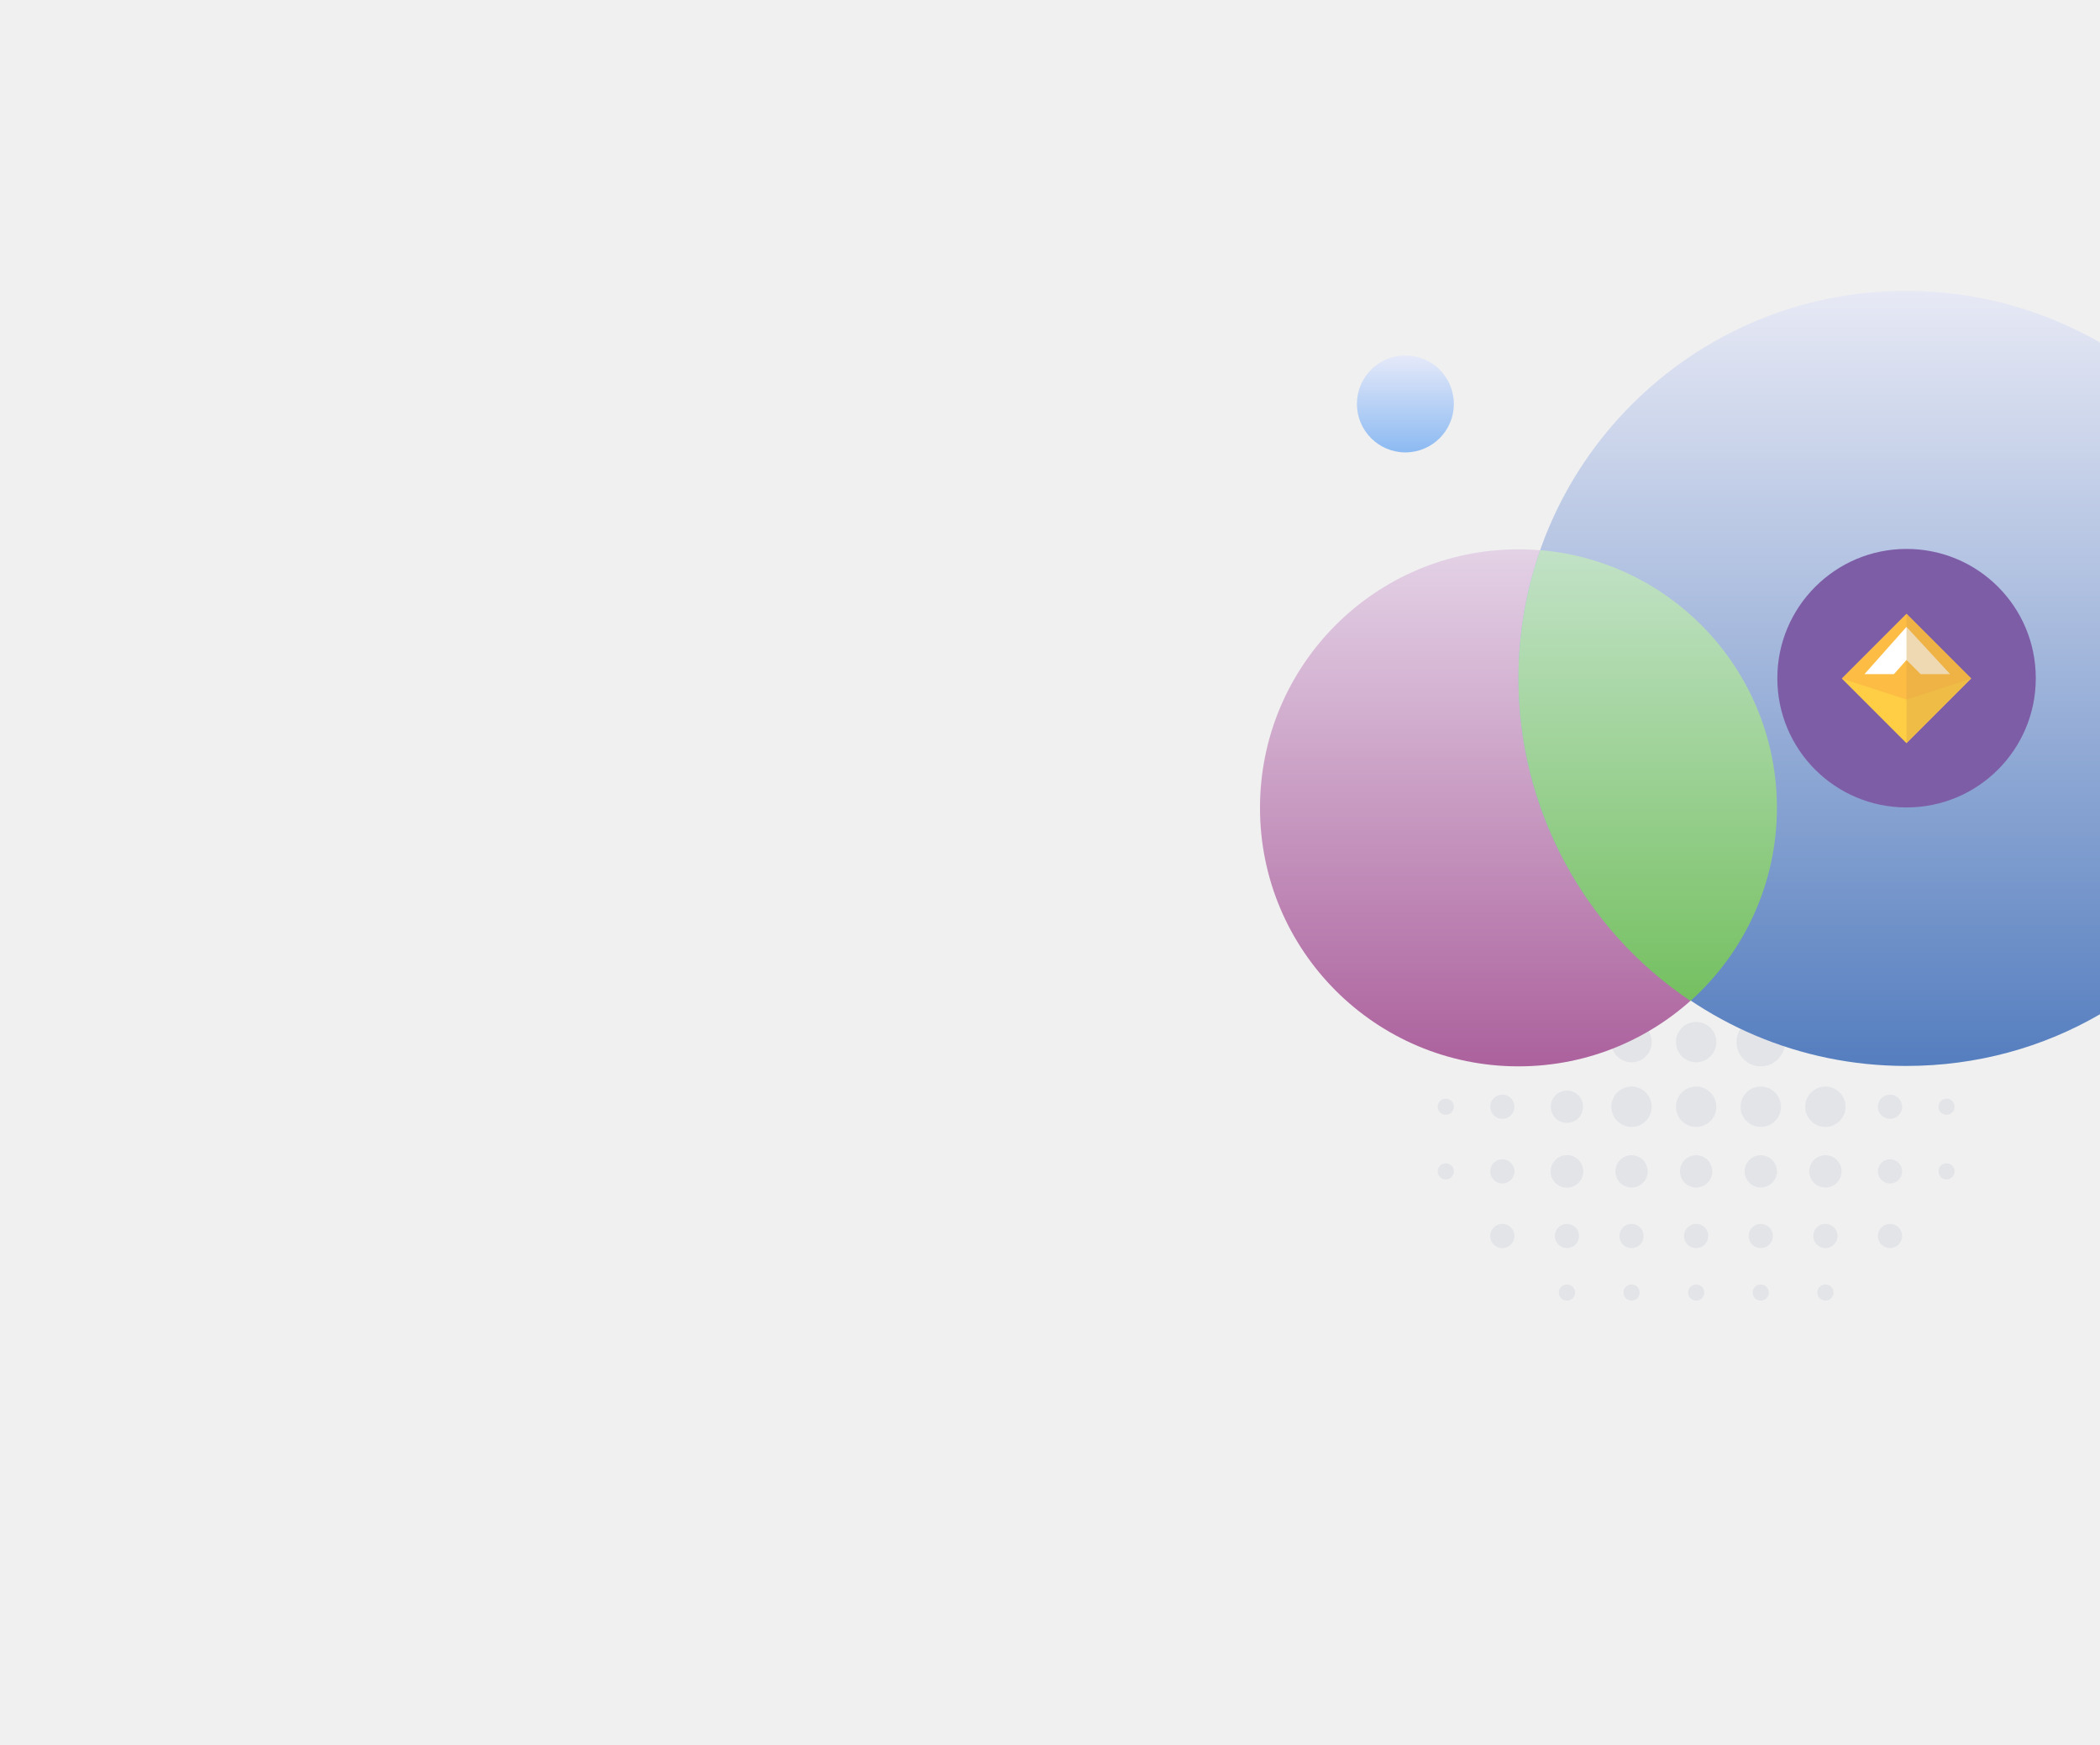
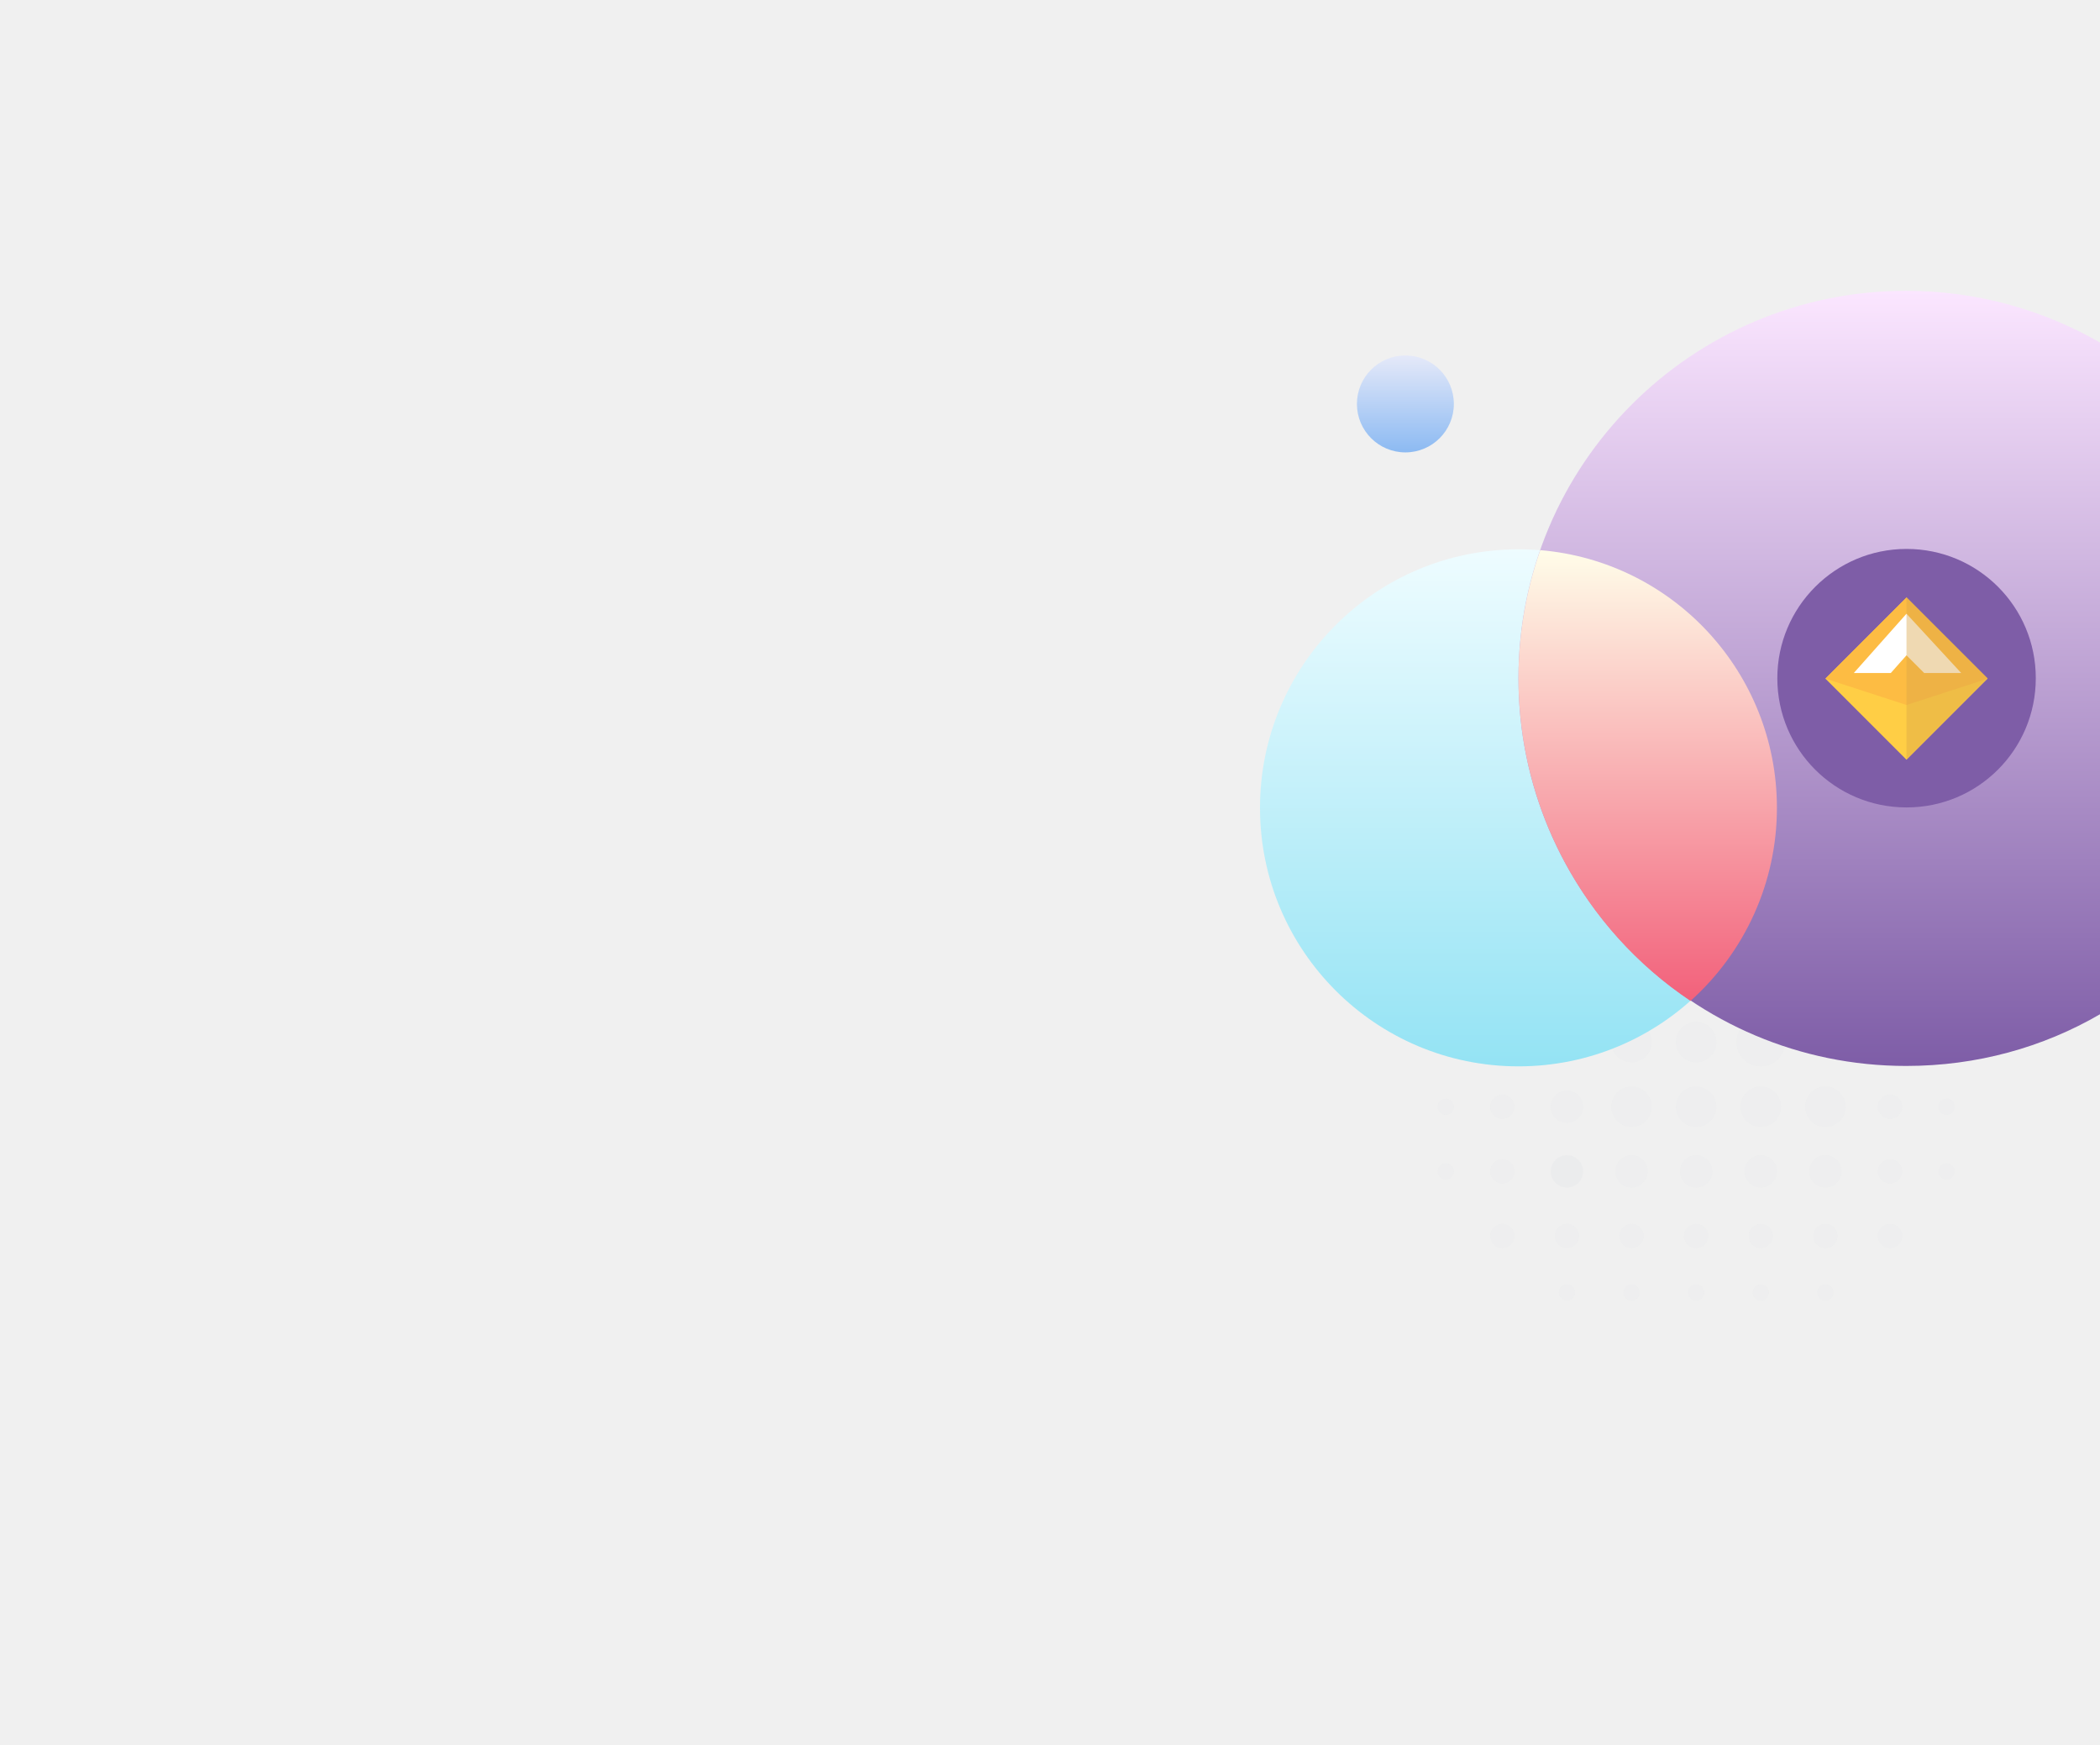
- <svg xmlns="http://www.w3.org/2000/svg" width="520" height="432" viewBox="0 0 520 432">
-   <style type="text/css">
- 	.st0{opacity:0.2;}
- 	.st1{fill:#A9B5C7;}
- 	.st2{fill:url(#Ellipse_125_1_);}
- 	.st3{fill:url(#Ellipse_127_1_);}
- 	.st4{fill:url(#Ellipse_126_1_);}
- 	.st5{fill:url(#Intersection_3_1_);}
- 	.st6{fill:#7E5DA7;}
- 	.st7{fill:#FFCE45;}
- 	.st8{fill:#FDBC43;}
- 	.st9{fill:#FFFFFF;}
- 	.st10{opacity:0.42;fill:#D8A448;enable-background:new    ;}
- </style>
-   <g>
-     <g id="bg_tile_sai" transform="translate(-104 -640)">
-       <g id="Group_1238" transform="translate(84 18)" class="st0">
-         <circle id="Ellipse_112" class="st1" cx="392" cy="912" r="3" />
-         <circle id="Ellipse_145" class="st1" cx="488" cy="912" r="3" />
-         <circle id="Ellipse_147" class="st1" cx="488" cy="896" r="3" />
-         <circle id="Ellipse_113" class="st1" cx="392" cy="896" r="3" />
-         <circle id="Ellipse_114" class="st1" cx="392" cy="880" r="3" />
-         <circle id="Ellipse_115" class="st1" cx="392" cy="864" r="3" />
-         <circle id="Ellipse_116" class="st1" cx="392" cy="848" r="3" />
-         <circle id="Ellipse_112-2" class="st1" cx="378" cy="912" r="2" />
-         <circle id="Ellipse_113-2" class="st1" cx="378" cy="896" r="2" />
-         <circle id="Ellipse_114-2" class="st1" cx="378" cy="880" r="2" />
-         <circle id="Ellipse_115-2" class="st1" cx="378" cy="864" r="2" />
-         <circle id="Ellipse_116-2" class="st1" cx="378" cy="848" r="2" />
-         <circle id="Ellipse_112-3" class="st1" cx="408" cy="912" r="4" />
-         <circle id="Ellipse_113-3" class="st1" cx="408" cy="896" r="4" />
-         <circle id="Ellipse_114-3" class="st1" cx="408" cy="880" r="4" />
-         <circle id="Ellipse_115-3" class="st1" cx="408" cy="864" r="4" />
-         <circle id="Ellipse_116-3" class="st1" cx="408" cy="848" r="4" />
-         <circle id="Ellipse_112-4" class="st1" cx="472" cy="928" r="3" />
-         <circle id="Ellipse_146" class="st1" cx="488" cy="928" r="3" />
-         <circle id="Ellipse_113-4" class="st1" cx="456" cy="928" r="3" />
-         <circle id="Ellipse_114-4" class="st1" cx="440" cy="928" r="3" />
-         <circle id="Ellipse_115-4" class="st1" cx="424" cy="928" r="3" />
-         <circle id="Ellipse_116-4" class="st1" cx="408" cy="928" r="3" />
-         <circle id="Ellipse_136" class="st1" cx="392" cy="928" r="3" />
-         <circle id="Ellipse_112-5" class="st1" cx="472" cy="942" r="2" />
-         <circle id="Ellipse_144" class="st1" cx="502" cy="912" r="2" />
-         <circle id="Ellipse_148" class="st1" cx="502" cy="896" r="2" />
-         <circle id="Ellipse_113-5" class="st1" cx="456" cy="942" r="2" />
-         <circle id="Ellipse_114-5" class="st1" cx="440" cy="942" r="2" />
-         <circle id="Ellipse_115-5" class="st1" cx="424" cy="942" r="2" />
-         <circle id="Ellipse_116-5" class="st1" cx="408" cy="942" r="2" />
-         <circle id="Ellipse_112-6" class="st1" cx="472" cy="912" r="4" />
-         <circle id="Ellipse_113-6" class="st1" cx="456" cy="912" r="4" />
-         <circle id="Ellipse_114-6" class="st1" cx="440" cy="912" r="4" />
-         <circle id="Ellipse_115-6" class="st1" cx="424" cy="912" r="4" />
-         <circle id="Ellipse_137" class="st1" cx="424" cy="896" r="5" />
-         <circle id="Ellipse_138" class="st1" cx="440" cy="896" r="5" />
-         <circle id="Ellipse_140" class="st1" cx="456" cy="896" r="5" />
-         <circle id="Ellipse_141" class="st1" cx="472" cy="896" r="5" />
-         <circle id="Ellipse_139" class="st1" cx="424" cy="880" r="5" />
-         <circle id="Ellipse_142" class="st1" cx="440" cy="880" r="5" />
-         <circle id="Ellipse_143" class="st1" cx="456" cy="880" r="6" />
-         <circle id="Ellipse_116-6" class="st1" cx="408" cy="912" r="4" />
-       </g>
-       <linearGradient id="Ellipse_125_1_" gradientUnits="userSpaceOnUse" x1="202.367" y1="1271.085" x2="202.367" y2="1272.085" gradientTransform="matrix(128 0 0 -128 -25423 163602.891)">
-         <stop offset="0" style="stop-color:#AC629D" />
-         <stop offset="1" style="stop-color:#E4D3E7" />
-       </linearGradient>
-       <circle id="Ellipse_125" class="st2" cx="480" cy="840" r="64" />
-       <linearGradient id="Ellipse_127_1_" gradientUnits="userSpaceOnUse" x1="201.953" y1="1272.687" x2="201.953" y2="1273.687" gradientTransform="matrix(192 0 0 -192 -38223 245259.828)">
-         <stop offset="0" style="stop-color:#557EBF" />
-         <stop offset="1" style="stop-color:#E7E9F5" />
-       </linearGradient>
-       <path id="Ellipse_127" class="st3" d="M576,712c17.5,0,33.9,4.7,48,12.8l0,0v166.3l0,0c-14.1,8.2-30.5,12.8-48,12.8    c-53,0-96-43-96-96S523,712,576,712z" />
-       <linearGradient id="Ellipse_126_1_" gradientUnits="userSpaceOnUse" x1="206.125" y1="1250.265" x2="206.125" y2="1251.265" gradientTransform="matrix(24 0 0 -24 -4495 30758.354)">
-         <stop offset="0" style="stop-color:#8CBAF2" />
-         <stop offset="1" style="stop-color:#E5E9F9" />
-       </linearGradient>
-       <circle id="Ellipse_126" class="st4" cx="452" cy="740" r="12" />
-       <linearGradient id="Intersection_3_1_" gradientUnits="userSpaceOnUse" x1="203.234" y1="1270.377" x2="203.234" y2="1271.377" gradientTransform="matrix(64.0001 0 0 -111.555 -12495.021 142604.656)">
-         <stop offset="0" style="stop-color:#75C061" />
-         <stop offset="1" style="stop-color:#C2E2C7" />
-       </linearGradient>
-       <path id="Intersection_3" class="st5" d="M480,808c0-10.8,1.8-21.6,5.4-31.8C518.5,779,544,806.7,544,840    c0,18.3-7.8,35.6-21.4,47.8C496,870,480,840,480,808z" />
-     </g>
+ <svg xmlns="http://www.w3.org/2000/svg" width="520" height="432" viewBox="0 0 520 432" fill="none">
+   <g opacity="0.2">
+     <path opacity="0.2" d="M372 293C373.657 293 375 291.657 375 290C375 288.343 373.657 287 372 287C370.343 287 369 288.343 369 290C369 291.657 370.343 293 372 293Z" fill="#A9B5C7" />
+     <path opacity="0.2" d="M468 293C469.657 293 471 291.657 471 290C471 288.343 469.657 287 468 287C466.343 287 465 288.343 465 290C465 291.657 466.343 293 468 293Z" fill="#A9B5C7" />
+     <path opacity="0.2" d="M468 277C469.657 277 471 275.657 471 274C471 272.343 469.657 271 468 271C466.343 271 465 272.343 465 274C465 275.657 466.343 277 468 277Z" fill="#A9B5C7" />
+     <path opacity="0.2" d="M372 277C373.657 277 375 275.657 375 274C375 272.343 373.657 271 372 271C370.343 271 369 272.343 369 274C369 275.657 370.343 277 372 277Z" fill="#A9B5C7" />
+     <path opacity="0.2" d="M372 261C373.657 261 375 259.657 375 258C375 256.343 373.657 255 372 255C370.343 255 369 256.343 369 258C369 259.657 370.343 261 372 261Z" fill="#A9B5C7" />
+     <path opacity="0.2" d="M372 245C373.657 245 375 243.657 375 242C375 240.343 373.657 239 372 239C370.343 239 369 240.343 369 242C369 243.657 370.343 245 372 245Z" fill="#A9B5C7" />
+     <path opacity="0.2" d="M372 229C373.657 229 375 227.657 375 226C375 224.343 373.657 223 372 223C370.343 223 369 224.343 369 226C369 227.657 370.343 229 372 229Z" fill="#A9B5C7" />
+     <path opacity="0.2" d="M358 292C359.105 292 360 291.105 360 290C360 288.895 359.105 288 358 288C356.895 288 356 288.895 356 290C356 291.105 356.895 292 358 292Z" fill="#A9B5C7" />
+     <path opacity="0.2" d="M358 276C359.105 276 360 275.105 360 274C360 272.895 359.105 272 358 272C356.895 272 356 272.895 356 274C356 275.105 356.895 276 358 276Z" fill="#A9B5C7" />
+     <path opacity="0.2" d="M358 260C359.105 260 360 259.105 360 258C360 256.895 359.105 256 358 256C356.895 256 356 256.895 356 258C356 259.105 356.895 260 358 260Z" fill="#A9B5C7" />
+     <path opacity="0.2" d="M358 244C359.105 244 360 243.105 360 242C360 240.895 359.105 240 358 240C356.895 240 356 240.895 356 242C356 243.105 356.895 244 358 244Z" fill="#A9B5C7" />
+     <path opacity="0.2" d="M358 228C359.105 228 360 227.105 360 226C360 224.895 359.105 224 358 224C356.895 224 356 224.895 356 226C356 227.105 356.895 228 358 228Z" fill="#A9B5C7" />
+     <path opacity="0.2" d="M388 294C390.209 294 392 292.209 392 290C392 287.791 390.209 286 388 286C385.791 286 384 287.791 384 290C384 292.209 385.791 294 388 294Z" fill="#A9B5C7" />
+     <path opacity="0.2" d="M388 278C390.209 278 392 276.209 392 274C392 271.791 390.209 270 388 270C385.791 270 384 271.791 384 274C384 276.209 385.791 278 388 278Z" fill="#A9B5C7" />
+     <path opacity="0.2" d="M388 262C390.209 262 392 260.209 392 258C392 255.791 390.209 254 388 254C385.791 254 384 255.791 384 258C384 260.209 385.791 262 388 262Z" fill="#A9B5C7" />
+     <path opacity="0.2" d="M388 246C390.209 246 392 244.209 392 242C392 239.791 390.209 238 388 238C385.791 238 384 239.791 384 242C384 244.209 385.791 246 388 246Z" fill="#A9B5C7" />
+     <path opacity="0.2" d="M388 230C390.209 230 392 228.209 392 226C392 223.791 390.209 222 388 222C385.791 222 384 223.791 384 226C384 228.209 385.791 230 388 230Z" fill="#A9B5C7" />
+     <path opacity="0.2" d="M452 309C453.657 309 455 307.657 455 306C455 304.343 453.657 303 452 303C450.343 303 449 304.343 449 306C449 307.657 450.343 309 452 309Z" fill="#A9B5C7" />
+     <path opacity="0.2" d="M468 309C469.657 309 471 307.657 471 306C471 304.343 469.657 303 468 303C466.343 303 465 304.343 465 306C465 307.657 466.343 309 468 309Z" fill="#A9B5C7" />
+     <path opacity="0.2" d="M436 309C437.657 309 439 307.657 439 306C439 304.343 437.657 303 436 303C434.343 303 433 304.343 433 306C433 307.657 434.343 309 436 309Z" fill="#A9B5C7" />
+     <path opacity="0.2" d="M420 309C421.657 309 423 307.657 423 306C423 304.343 421.657 303 420 303C418.343 303 417 304.343 417 306C417 307.657 418.343 309 420 309Z" fill="#A9B5C7" />
+     <path opacity="0.2" d="M404 309C405.657 309 407 307.657 407 306C407 304.343 405.657 303 404 303C402.343 303 401 304.343 401 306C401 307.657 402.343 309 404 309Z" fill="#A9B5C7" />
+     <path opacity="0.2" d="M388 309C389.657 309 391 307.657 391 306C391 304.343 389.657 303 388 303C386.343 303 385 304.343 385 306C385 307.657 386.343 309 388 309Z" fill="#A9B5C7" />
+     <path opacity="0.2" d="M372 309C373.657 309 375 307.657 375 306C375 304.343 373.657 303 372 303C370.343 303 369 304.343 369 306C369 307.657 370.343 309 372 309Z" fill="#A9B5C7" />
+     <path opacity="0.2" d="M452 322C453.105 322 454 321.105 454 320C454 318.895 453.105 318 452 318C450.895 318 450 318.895 450 320C450 321.105 450.895 322 452 322Z" fill="#A9B5C7" />
+     <path opacity="0.2" d="M482 292C483.105 292 484 291.105 484 290C484 288.895 483.105 288 482 288C480.895 288 480 288.895 480 290C480 291.105 480.895 292 482 292Z" fill="#A9B5C7" />
+     <path opacity="0.2" d="M482 276C483.105 276 484 275.105 484 274C484 272.895 483.105 272 482 272C480.895 272 480 272.895 480 274C480 275.105 480.895 276 482 276Z" fill="#A9B5C7" />
+     <path opacity="0.2" d="M436 322C437.105 322 438 321.105 438 320C438 318.895 437.105 318 436 318C434.895 318 434 318.895 434 320C434 321.105 434.895 322 436 322Z" fill="#A9B5C7" />
+     <path opacity="0.2" d="M420 322C421.105 322 422 321.105 422 320C422 318.895 421.105 318 420 318C418.895 318 418 318.895 418 320C418 321.105 418.895 322 420 322Z" fill="#A9B5C7" />
+     <path opacity="0.2" d="M404 322C405.105 322 406 321.105 406 320C406 318.895 405.105 318 404 318C402.895 318 402 318.895 402 320C402 321.105 402.895 322 404 322Z" fill="#A9B5C7" />
+     <path opacity="0.2" d="M388 322C389.105 322 390 321.105 390 320C390 318.895 389.105 318 388 318C386.895 318 386 318.895 386 320C386 321.105 386.895 322 388 322Z" fill="#A9B5C7" />
+     <path opacity="0.2" d="M452 294C454.209 294 456 292.209 456 290C456 287.791 454.209 286 452 286C449.791 286 448 287.791 448 290C448 292.209 449.791 294 452 294Z" fill="#A9B5C7" />
+     <path opacity="0.2" d="M436 294C438.209 294 440 292.209 440 290C440 287.791 438.209 286 436 286C433.791 286 432 287.791 432 290C432 292.209 433.791 294 436 294Z" fill="#A9B5C7" />
+     <path opacity="0.2" d="M420 294C422.209 294 424 292.209 424 290C424 287.791 422.209 286 420 286C417.791 286 416 287.791 416 290C416 292.209 417.791 294 420 294Z" fill="#A9B5C7" />
+     <path opacity="0.2" d="M404 294C406.209 294 408 292.209 408 290C408 287.791 406.209 286 404 286C401.791 286 400 287.791 400 290C400 292.209 401.791 294 404 294Z" fill="#A9B5C7" />
+     <path opacity="0.2" d="M404 279C406.761 279 409 276.761 409 274C409 271.239 406.761 269 404 269C401.239 269 399 271.239 399 274C399 276.761 401.239 279 404 279Z" fill="#A9B5C7" />
+     <path opacity="0.2" d="M420 279C422.761 279 425 276.761 425 274C425 271.239 422.761 269 420 269C417.239 269 415 271.239 415 274C415 276.761 417.239 279 420 279Z" fill="#A9B5C7" />
+     <path opacity="0.2" d="M436 279C438.761 279 441 276.761 441 274C441 271.239 438.761 269 436 269C433.239 269 431 271.239 431 274C431 276.761 433.239 279 436 279Z" fill="#A9B5C7" />
+     <path opacity="0.2" d="M452 279C454.761 279 457 276.761 457 274C457 271.239 454.761 269 452 269C449.239 269 447 271.239 447 274C447 276.761 449.239 279 452 279Z" fill="#A9B5C7" />
+     <path opacity="0.2" d="M404 263C406.761 263 409 260.761 409 258C409 255.239 406.761 253 404 253C401.239 253 399 255.239 399 258C399 260.761 401.239 263 404 263Z" fill="#A9B5C7" />
+     <path opacity="0.2" d="M420 263C422.761 263 425 260.761 425 258C425 255.239 422.761 253 420 253C417.239 253 415 255.239 415 258C415 260.761 417.239 263 420 263Z" fill="#A9B5C7" />
+     <path opacity="0.2" d="M436 264C439.314 264 442 261.314 442 258C442 254.686 439.314 252 436 252C432.686 252 430 254.686 430 258C430 261.314 432.686 264 436 264Z" fill="#A9B5C7" />
+     <path opacity="0.2" d="M388 294C390.209 294 392 292.209 392 290C392 287.791 390.209 286 388 286C385.791 286 384 287.791 384 290C384 292.209 385.791 294 388 294Z" fill="#A9B5C7" />
  </g>
-   <g id="ic_token_sai" transform="translate(-32 -280)">
-     <path id="Rectangle_411" class="st6" d="M504.1,415.9L504.1,415.9c17.7,0,32,14.3,32,32l0,0c0,17.7-14.3,32-32,32l0,0   c-17.7,0-32-14.3-32-32l0,0C472.1,430.3,486.4,415.9,504.1,415.9z" />
-     <g id="Group_399" transform="translate(35.383 283.896)">
-       <path id="Path_327" class="st7" d="M468.7,148.1l16,16l-16,16l-16-16L468.7,148.1z" />
-       <path id="Path_328" class="st8" d="M468.7,169.3l-16-5.2l16-16l16,16L468.7,169.3z" />
-       <path id="Path_329" class="st9" d="M458.3,163h7.3l3.1-3.5l3.5,3.5h7.3l-10.8-11.7L458.3,163z" />
-       <path id="Path_330" class="st10" d="M468.7,180v-32l16,16L468.7,180z" />
-     </g>
-   </g>
+   <path d="M376 264C411.346 264 440 235.346 440 200C440 164.654 411.346 136 376 136C340.654 136 312 164.654 312 200C312 235.346 340.654 264 376 264Z" fill="url(#paint0_linear)" />
+   <path d="M472 72C489.5 72 505.9 76.7 520 84.8V251.1C505.9 259.3 489.5 263.9 472 263.9C419 263.9 376 220.9 376 167.9C376 114.9 419 72 472 72Z" fill="url(#paint1_linear)" />
+   <path d="M348 112C354.627 112 360 106.627 360 100C360 93.373 354.627 88 348 88C341.373 88 336 93.373 336 100C336 106.627 341.373 112 348 112Z" fill="url(#paint2_linear)" />
+   <path d="M376 168C376 157.2 377.8 146.4 381.4 136.2C414.5 139 440 166.7 440 200C440 218.3 432.2 235.6 418.6 247.8C392 230 376 200 376 168Z" fill="url(#paint3_linear)" />
+   <path d="M472.1 135.9C489.8 135.9 504.1 150.2 504.1 167.9C504.1 185.6 489.8 199.9 472.1 199.9C454.4 199.9 440.1 185.6 440.1 167.9C440.1 150.3 454.4 135.9 472.1 135.9Z" fill="#7E5DA7" />
+   <path d="M472.083 147.926L492.166 168.009L472.083 188.092L452 168.009L472.083 147.926Z" fill="#FFCE45" />
+   <path d="M472.083 174.536L452 168.009L472.083 147.926L492.166 168.009L472.083 174.536Z" fill="#FDBC43" />
+   <path d="M459.029 166.628H468.192L472.083 162.235L476.476 166.628H485.639L472.083 151.942L459.029 166.628Z" fill="white" />
+   <path opacity="0.42" d="M472.083 187.966V147.8L492.166 167.883L472.083 187.966Z" fill="#D8A448" />
+   <defs>
+     <linearGradient id="paint0_linear" x1="376.002" y1="263.998" x2="376.002" y2="135.998" gradientUnits="userSpaceOnUse">
+       <stop stop-color="#94E3F4" />
+       <stop offset="1" stop-color="#EEFCFF" />
+     </linearGradient>
+     <linearGradient id="paint1_linear" x1="447.995" y1="263.905" x2="447.995" y2="72.001" gradientUnits="userSpaceOnUse">
+       <stop stop-color="#7E5DA7" />
+       <stop offset="1" stop-color="#FBE6FF" />
+     </linearGradient>
+     <linearGradient id="paint2_linear" x1="348" y1="111.998" x2="348" y2="87.998" gradientUnits="userSpaceOnUse">
+       <stop stop-color="#8CBAF2" />
+       <stop offset="1" stop-color="#E5E9F9" />
+     </linearGradient>
+     <linearGradient id="paint3_linear" x1="408.001" y1="247.795" x2="408.001" y2="136.195" gradientUnits="userSpaceOnUse">
+       <stop stop-color="#F2617B" />
+       <stop offset="1" stop-color="#FFFDE9" />
+     </linearGradient>
+   </defs>
</svg>
